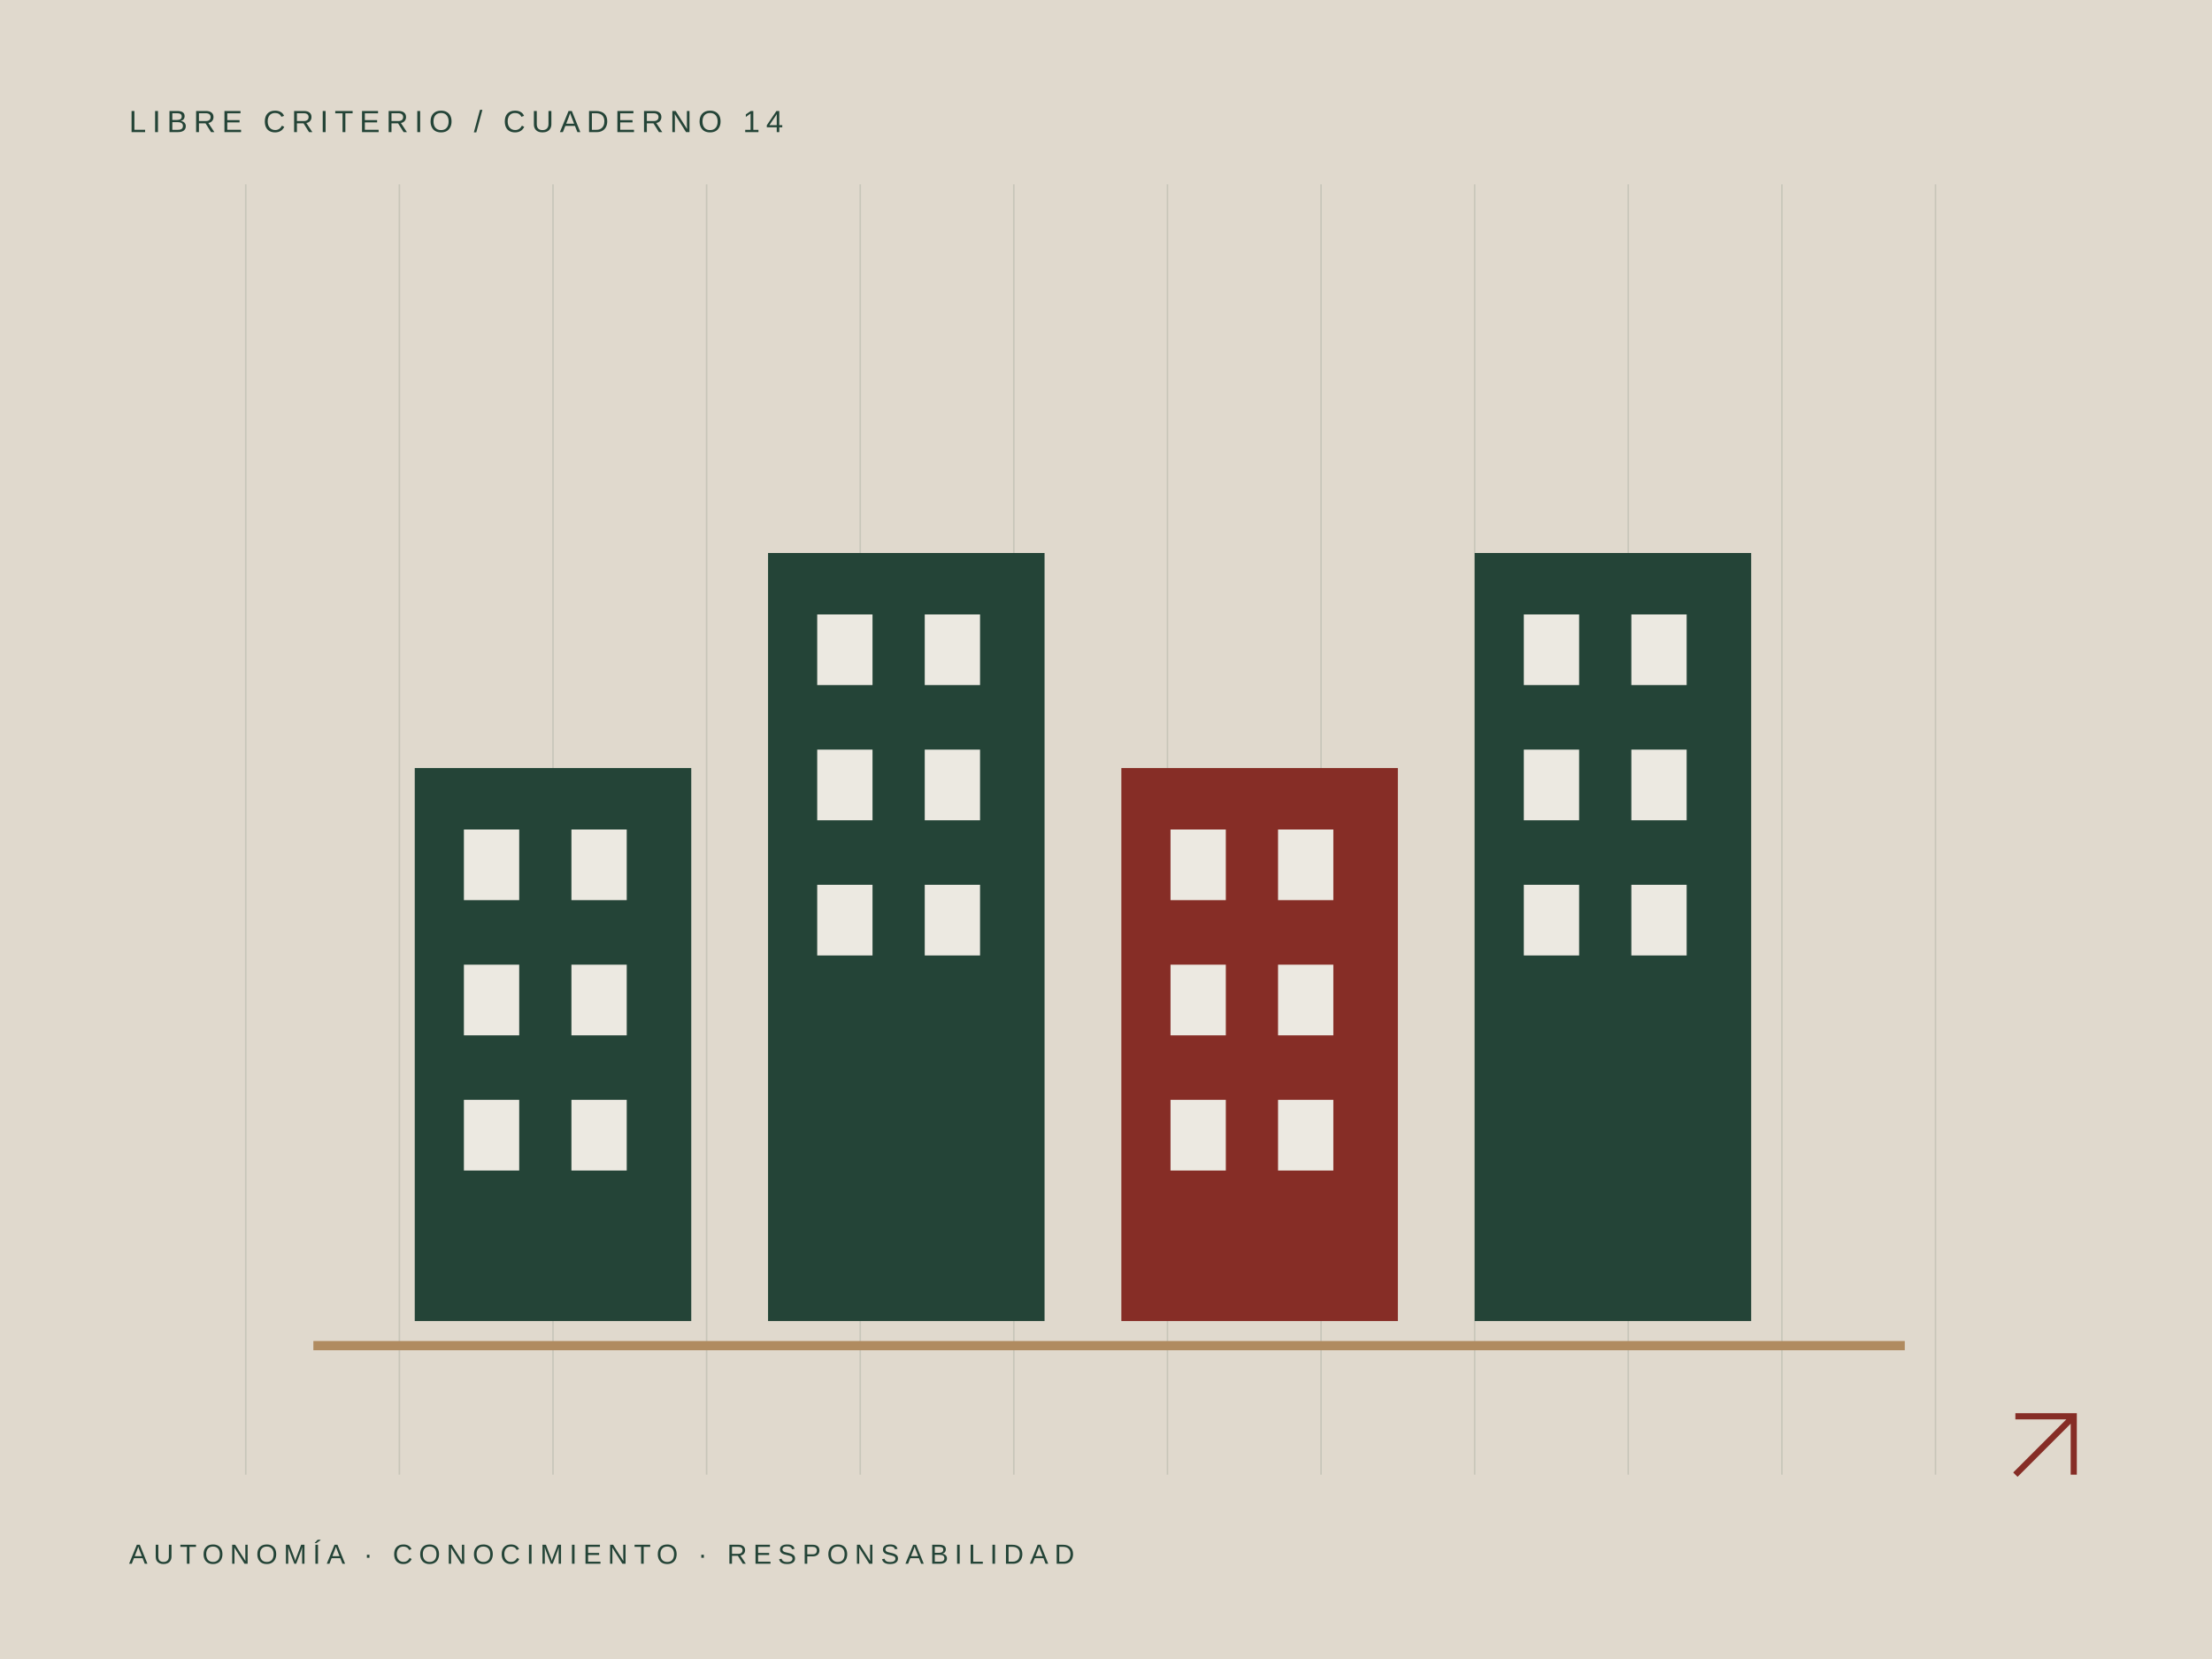
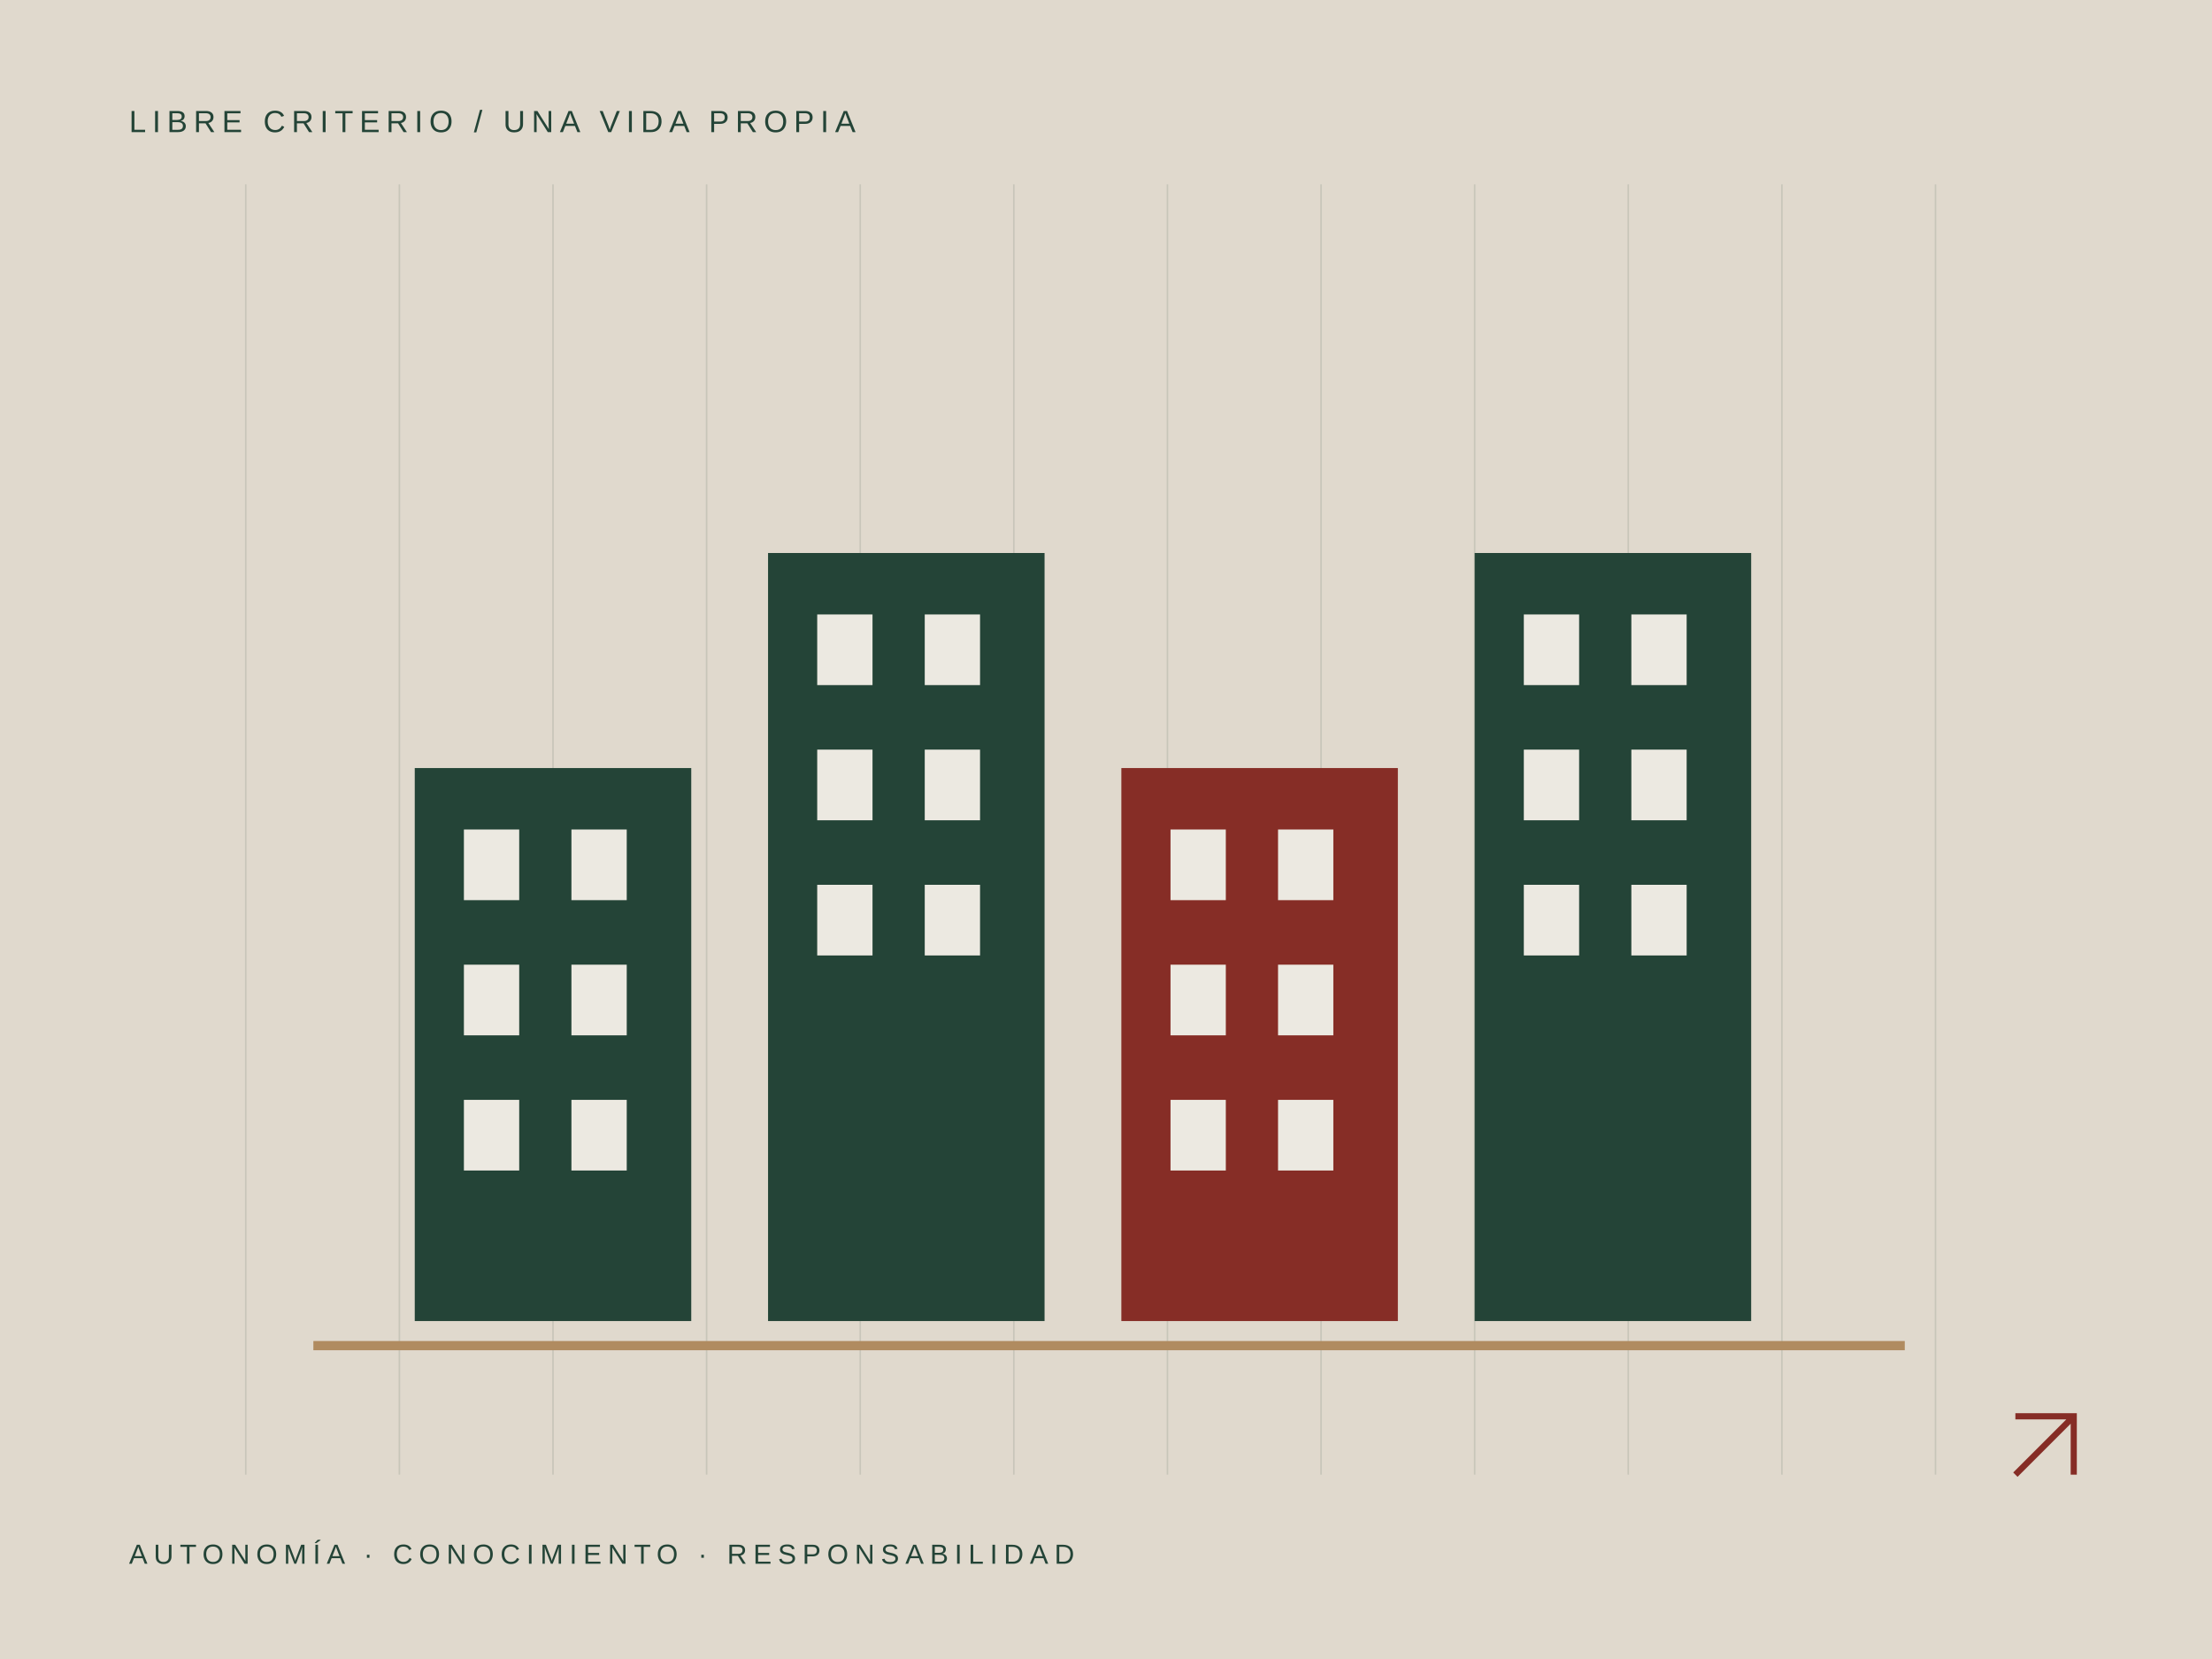
<svg xmlns="http://www.w3.org/2000/svg" viewBox="0 0 720 540" width="720" height="540" role="img" aria-label="El alquiler y la puerta de entrada">
  <rect width="720" height="540" fill="#e0d9cd" />
  <g opacity=".13">
    <line x1="80" y1="60" x2="80" y2="480" stroke="#244437" stroke-width="0.5" />
    <line x1="130" y1="60" x2="130" y2="480" stroke="#244437" stroke-width="0.5" />
    <line x1="180" y1="60" x2="180" y2="480" stroke="#244437" stroke-width="0.5" />
    <line x1="230" y1="60" x2="230" y2="480" stroke="#244437" stroke-width="0.5" />
    <line x1="280" y1="60" x2="280" y2="480" stroke="#244437" stroke-width="0.5" />
    <line x1="330" y1="60" x2="330" y2="480" stroke="#244437" stroke-width="0.5" />
    <line x1="380" y1="60" x2="380" y2="480" stroke="#244437" stroke-width="0.5" />
    <line x1="430" y1="60" x2="430" y2="480" stroke="#244437" stroke-width="0.5" />
    <line x1="480" y1="60" x2="480" y2="480" stroke="#244437" stroke-width="0.5" />
    <line x1="530" y1="60" x2="530" y2="480" stroke="#244437" stroke-width="0.5" />
    <line x1="580" y1="60" x2="580" y2="480" stroke="#244437" stroke-width="0.5" />
    <line x1="630" y1="60" x2="630" y2="480" stroke="#244437" stroke-width="0.5" />
  </g>
  <rect x="135" y="250" width="90" height="180" rx="0" fill="#244437" />
  <rect x="151" y="270" width="18" height="23" rx="0" fill="#ece9e1" />
  <rect x="186" y="270" width="18" height="23" rx="0" fill="#ece9e1" />
  <rect x="151" y="314" width="18" height="23" rx="0" fill="#ece9e1" />
  <rect x="186" y="314" width="18" height="23" rx="0" fill="#ece9e1" />
  <rect x="151" y="358" width="18" height="23" rx="0" fill="#ece9e1" />
  <rect x="186" y="358" width="18" height="23" rx="0" fill="#ece9e1" />
  <rect x="250" y="180" width="90" height="250" rx="0" fill="#244437" />
  <rect x="266" y="200" width="18" height="23" rx="0" fill="#ece9e1" />
  <rect x="301" y="200" width="18" height="23" rx="0" fill="#ece9e1" />
  <rect x="266" y="244" width="18" height="23" rx="0" fill="#ece9e1" />
  <rect x="301" y="244" width="18" height="23" rx="0" fill="#ece9e1" />
  <rect x="266" y="288" width="18" height="23" rx="0" fill="#ece9e1" />
  <rect x="301" y="288" width="18" height="23" rx="0" fill="#ece9e1" />
  <rect x="365" y="250" width="90" height="180" rx="0" fill="#862d26" />
  <rect x="381" y="270" width="18" height="23" rx="0" fill="#ece9e1" />
  <rect x="416" y="270" width="18" height="23" rx="0" fill="#ece9e1" />
  <rect x="381" y="314" width="18" height="23" rx="0" fill="#ece9e1" />
  <rect x="416" y="314" width="18" height="23" rx="0" fill="#ece9e1" />
  <rect x="381" y="358" width="18" height="23" rx="0" fill="#ece9e1" />
  <rect x="416" y="358" width="18" height="23" rx="0" fill="#ece9e1" />
  <rect x="480" y="180" width="90" height="250" rx="0" fill="#244437" />
  <rect x="496" y="200" width="18" height="23" rx="0" fill="#ece9e1" />
  <rect x="531" y="200" width="18" height="23" rx="0" fill="#ece9e1" />
  <rect x="496" y="244" width="18" height="23" rx="0" fill="#ece9e1" />
  <rect x="531" y="244" width="18" height="23" rx="0" fill="#ece9e1" />
  <rect x="496" y="288" width="18" height="23" rx="0" fill="#ece9e1" />
  <rect x="531" y="288" width="18" height="23" rx="0" fill="#ece9e1" />
  <line x1="102" y1="438" x2="620" y2="438" stroke="#b08b60" stroke-width="3" />
-   <text x="42" y="43" fill="#244437" font-family="Arial" font-size="10" letter-spacing="2">LIBRE CRITERIO / CUADERNO 14</text>
+   <text x="42" y="43" fill="#244437" font-family="Arial" font-size="10" letter-spacing="2">LIBRE CRITERIO / UNA VIDA PROPIA</text>
  <text x="42" y="509" fill="#244437" font-family="Arial" font-size="9" letter-spacing="2">AUTONOMÍA · CONOCIMIENTO · RESPONSABILIDAD</text>
  <path d="m656 480 19-19m-19 0h19v19" fill="none" stroke="#862d26" stroke-width="2" />
</svg>
